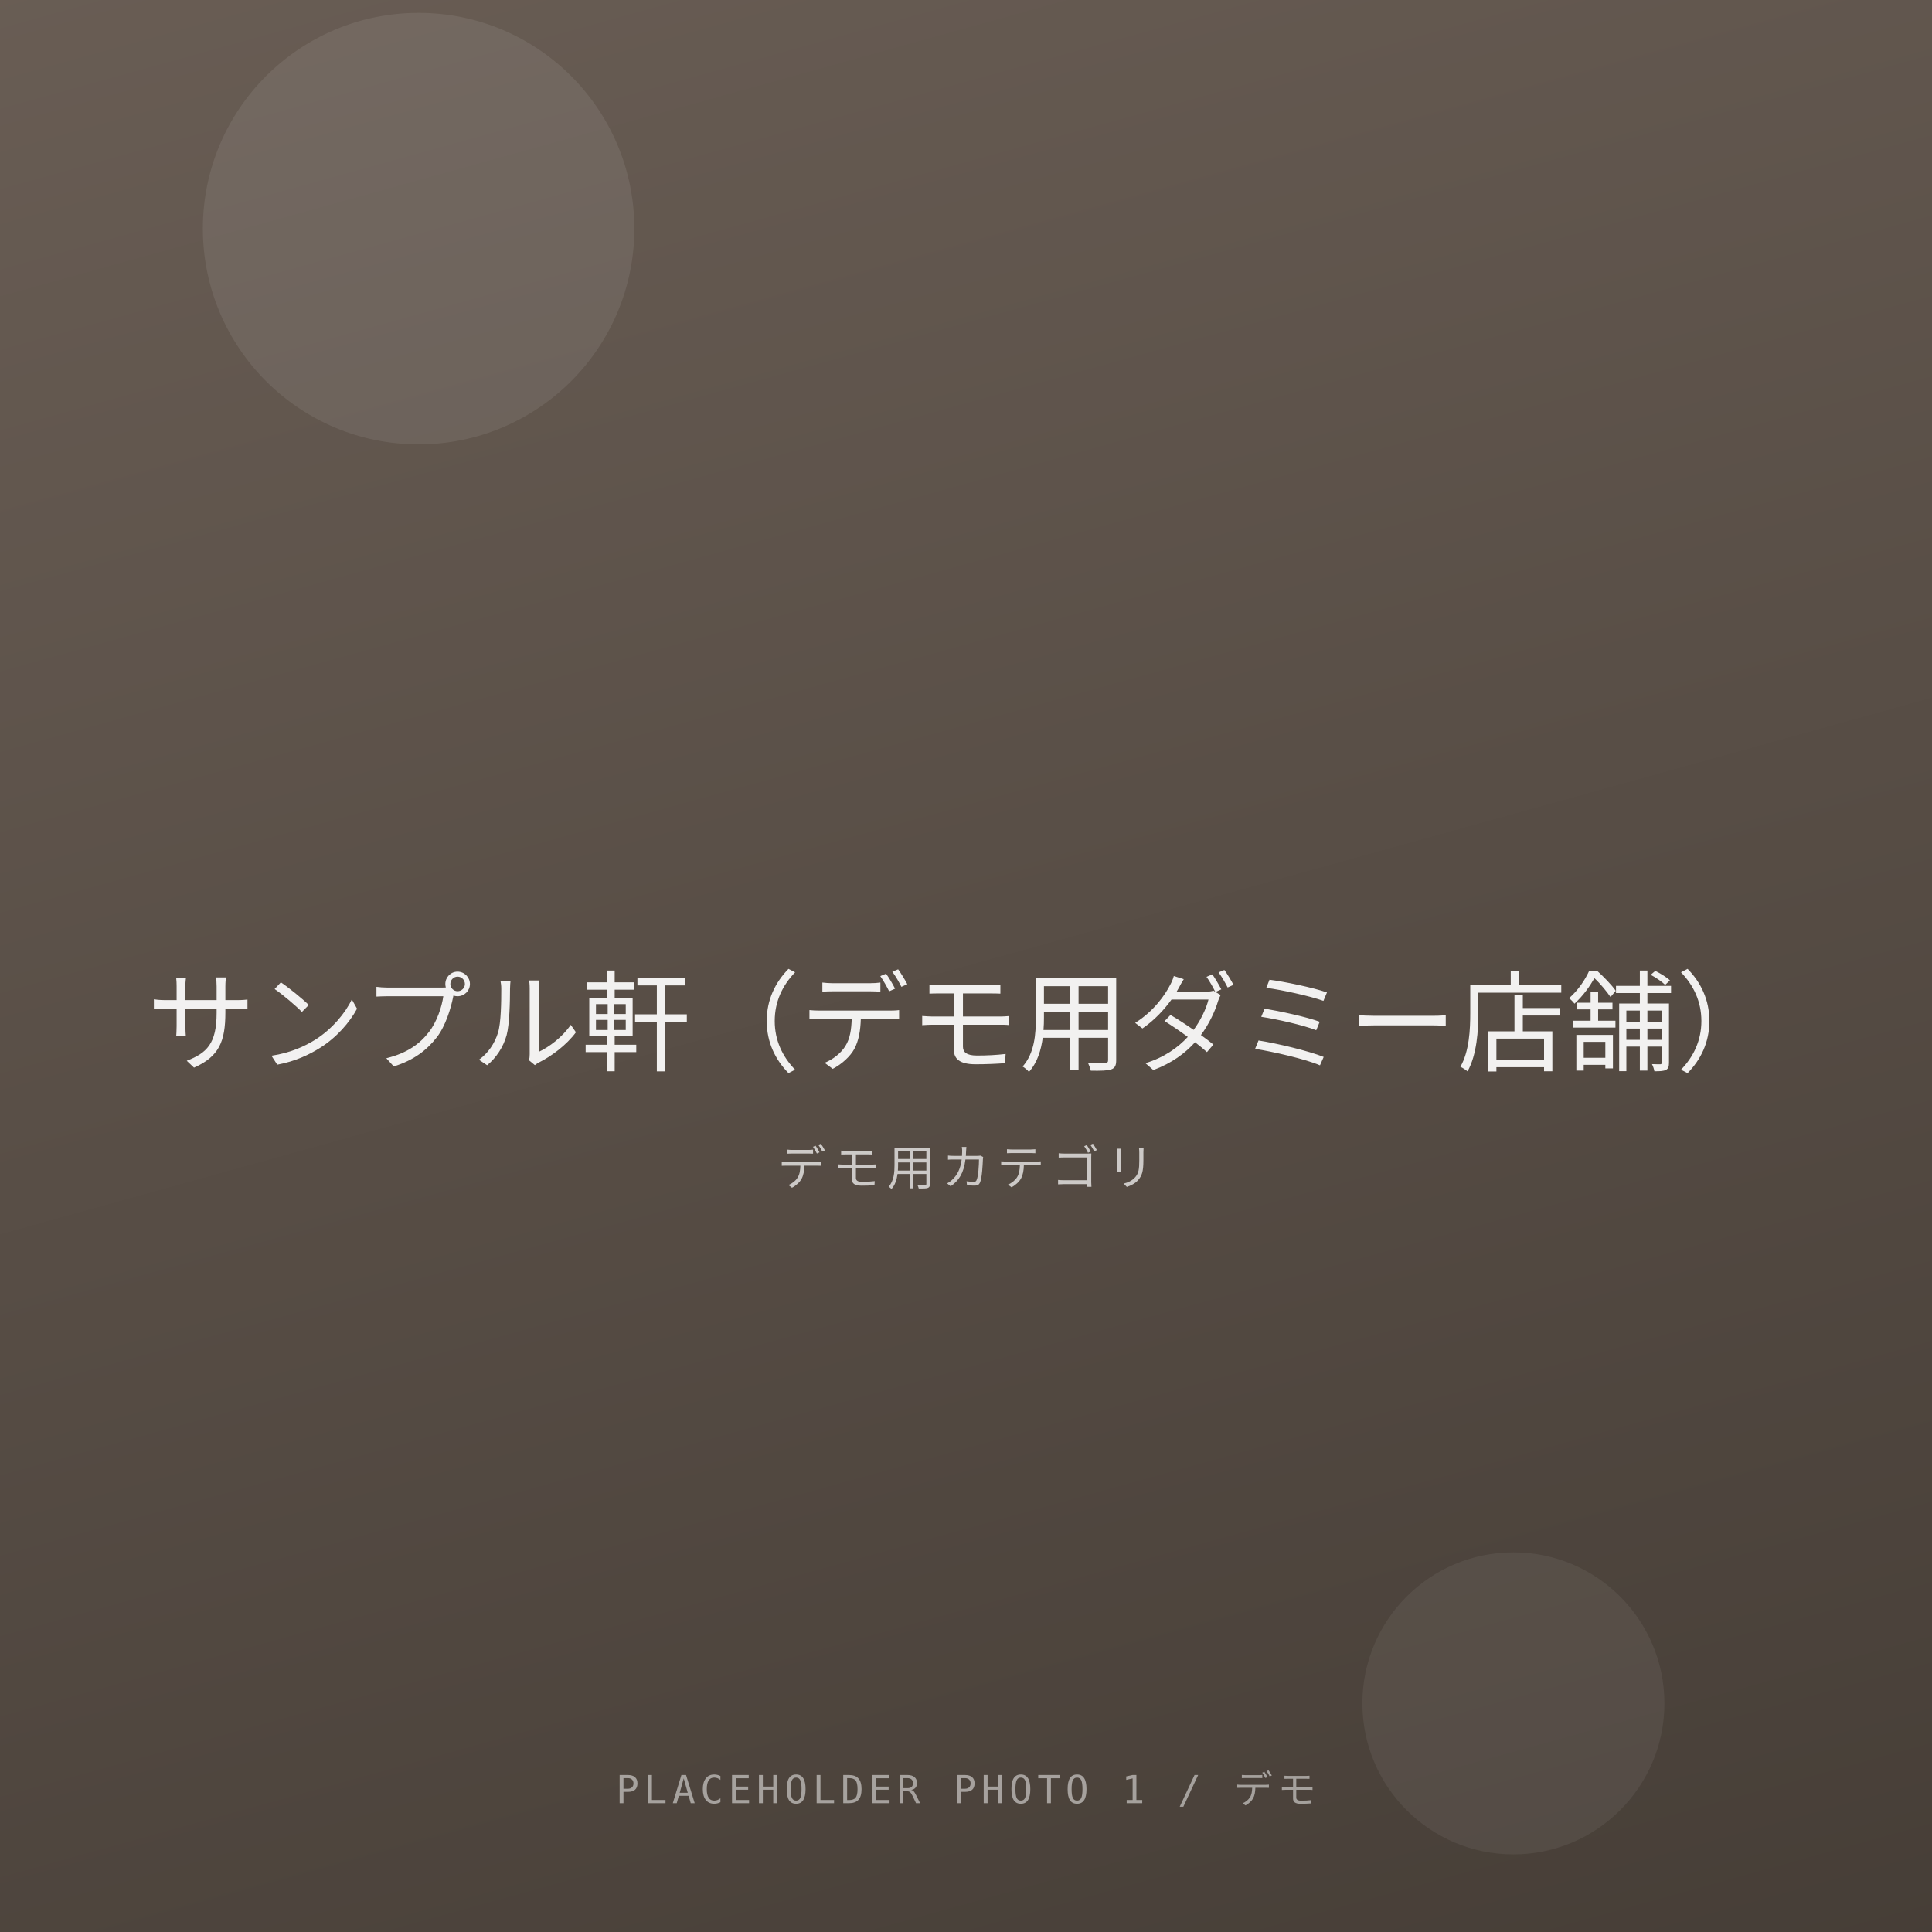
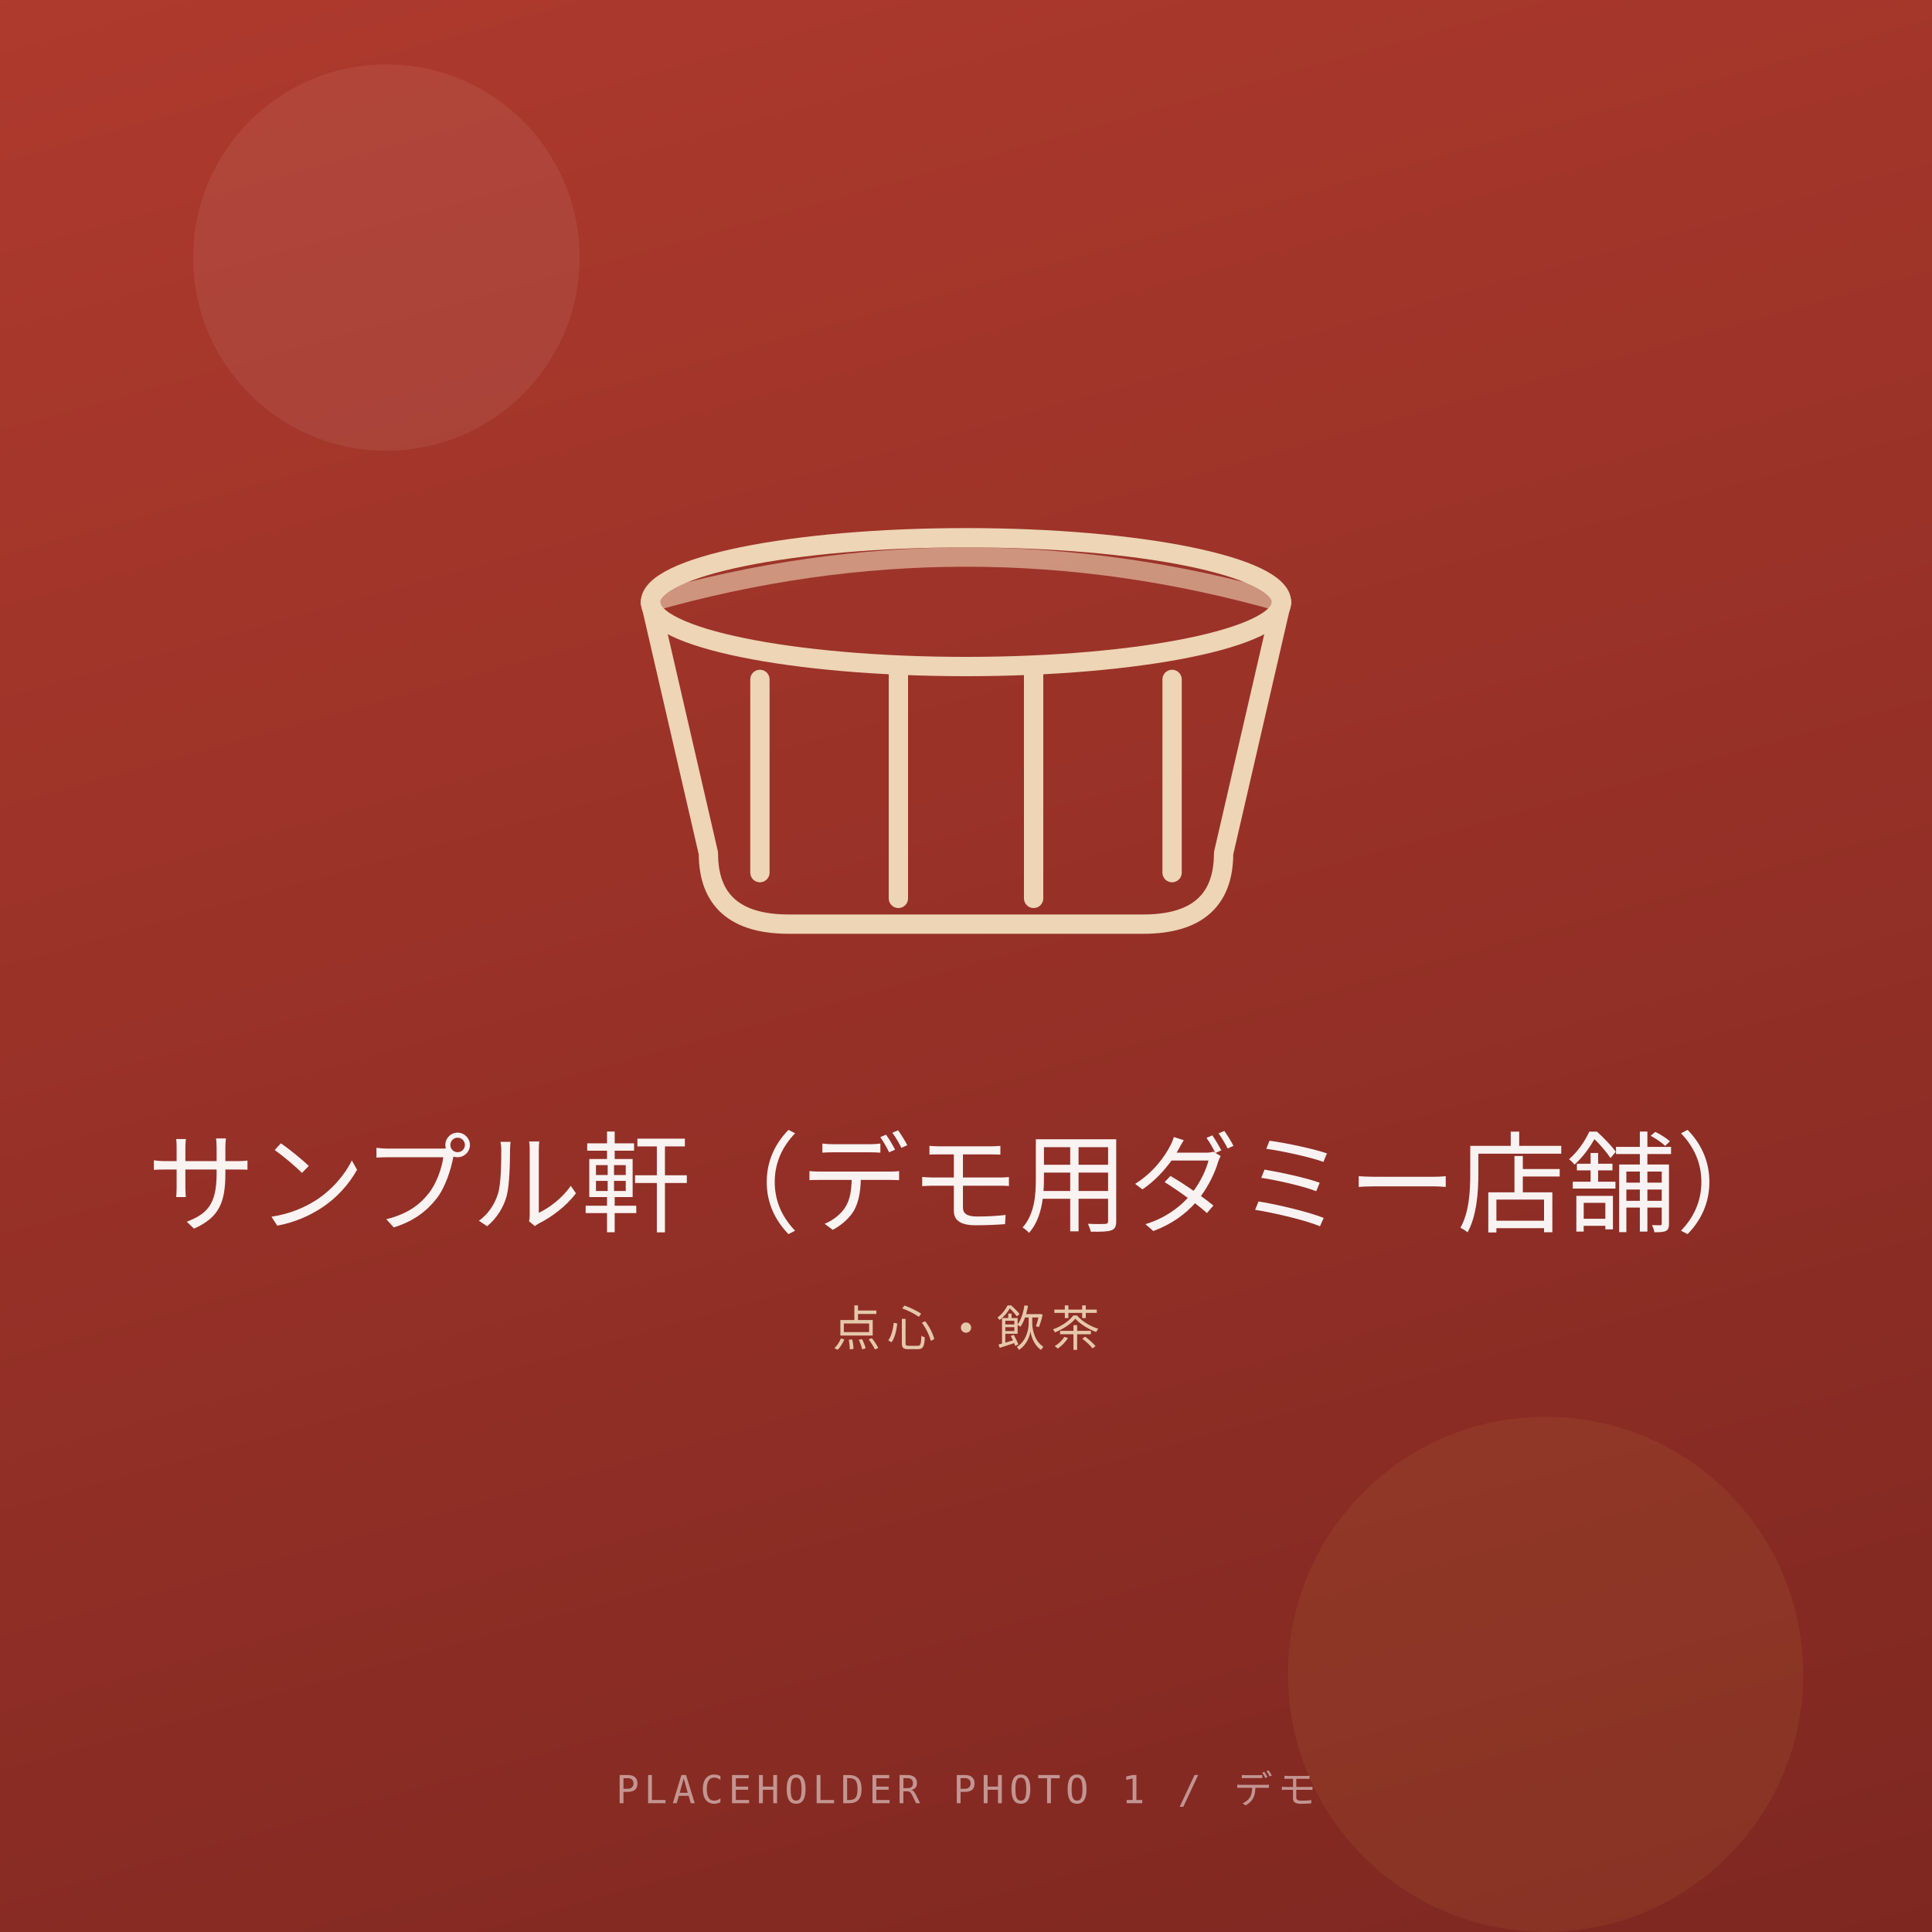
- <svg xmlns="http://www.w3.org/2000/svg" viewBox="0 0 600 600" role="img" aria-label="サンプル軒（デモ用ダミー店舗） placeholder photo 1">
+ <svg xmlns="http://www.w3.org/2000/svg" viewBox="0 0 600 600" role="img" aria-label="サンプル軒（デモ用ダミー店舗） placeholder photo 1 - 点心">
  <defs>
-     <linearGradient id="g" x1="0%" y1="0%" x2="100%" y2="100%" gradientTransform="rotate(30 0.5 0.5)">
-       <stop offset="0%" stop-color="#6b5f56" />
-       <stop offset="100%" stop-color="#443c35" />
+     <linearGradient id="g1" x1="0%" y1="0%" x2="100%" y2="100%" gradientTransform="rotate(30 0.5 0.5)">
+       <stop offset="0%" stop-color="#b23b2e" />
+       <stop offset="100%" stop-color="#7a2620" />
    </linearGradient>
  </defs>
-   <rect width="600" height="600" fill="url(#g)" />
-   <circle cx="130" cy="71" r="67" fill="#ffffff" opacity="0.08" />
-   <circle cx="470" cy="529" r="46.9" fill="#ffffff" opacity="0.06" />
-   <text x="300" y="330" text-anchor="middle" font-family="'Shippori Mincho', serif" font-size="34" fill="#ffffff" opacity="0.92">サンプル軒（デモ用ダミー店舗）</text>
-   <text x="300" y="368" text-anchor="middle" font-family="'JetBrains Mono', monospace" font-size="15" letter-spacing="2" fill="#ffffff" opacity="0.7">デモ用カテゴリ</text>
+   <rect width="600" height="600" fill="url(#g1)" />
+   <circle cx="120" cy="80" r="60" fill="#ffffff" opacity="0.07" />
+   <circle cx="480" cy="520" r="80" fill="#e8b84b" opacity="0.08" />
+   <g transform="translate(300,225)" fill="none" stroke="#f4e3c1" stroke-width="6" stroke-linecap="round" stroke-linejoin="round" opacity="0.92">
+     <ellipse cx="0" cy="-38" rx="98" ry="20" />
+     <path d="M -98 -38 L -80 40 Q -80 62 -55 62 L 55 62 Q 80 62 80 40 L 98 -38" />
+     <line x1="-64" y1="-14" x2="-64" y2="46" />
+     <line x1="-21" y1="-18" x2="-21" y2="54" />
+     <line x1="21" y1="-18" x2="21" y2="54" />
+     <line x1="64" y1="-14" x2="64" y2="46" />
+     <path d="M -98 -38 Q 0 -66 98 -38" opacity="0.6" />
+   </g>
+   <text x="300" y="380" text-anchor="middle" font-family="'Shippori Mincho', serif" font-size="34" fill="#ffffff" opacity="0.94">サンプル軒（デモ用ダミー店舗）</text>
+   <text x="300" y="418" text-anchor="middle" font-family="'JetBrains Mono', monospace" font-size="15" letter-spacing="2" fill="#f4e3c1" opacity="0.85">点心・飲茶</text>
  <text x="300" y="560" text-anchor="middle" font-family="'JetBrains Mono', monospace" font-size="12" letter-spacing="1.5" fill="#ffffff" opacity="0.5">PLACEHOLDER PHOTO 1 / デモ</text>
</svg>
